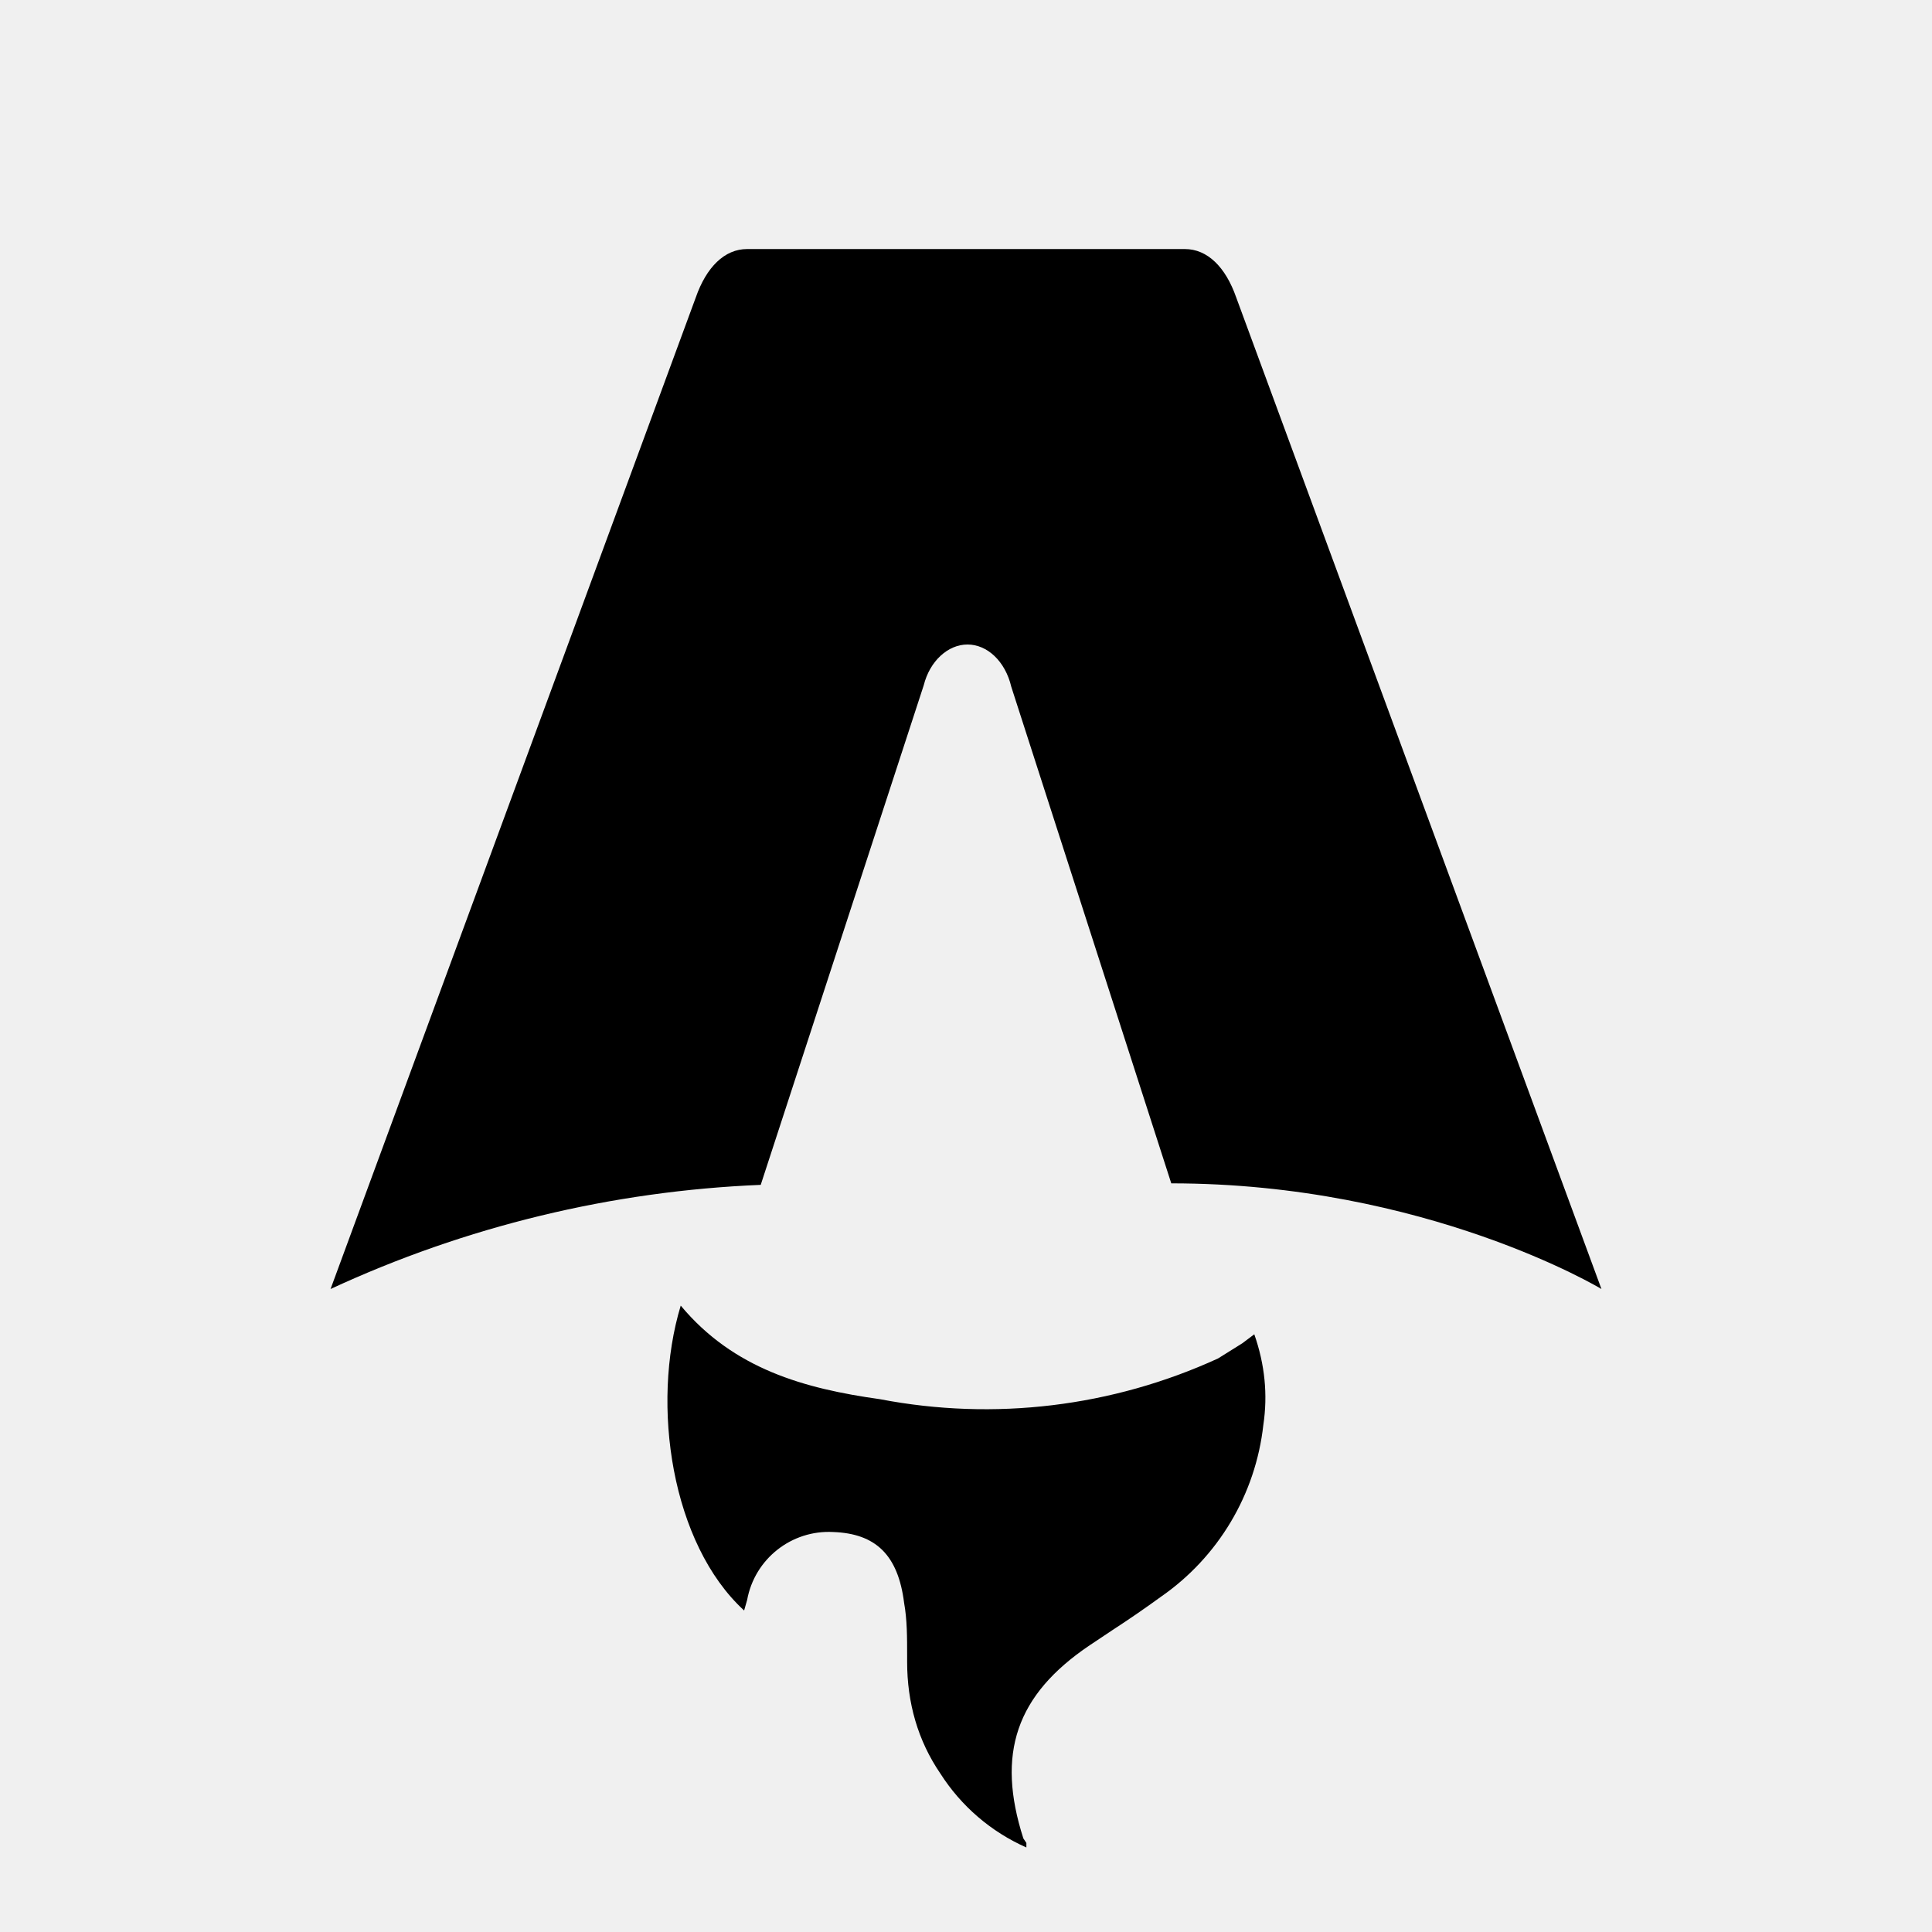
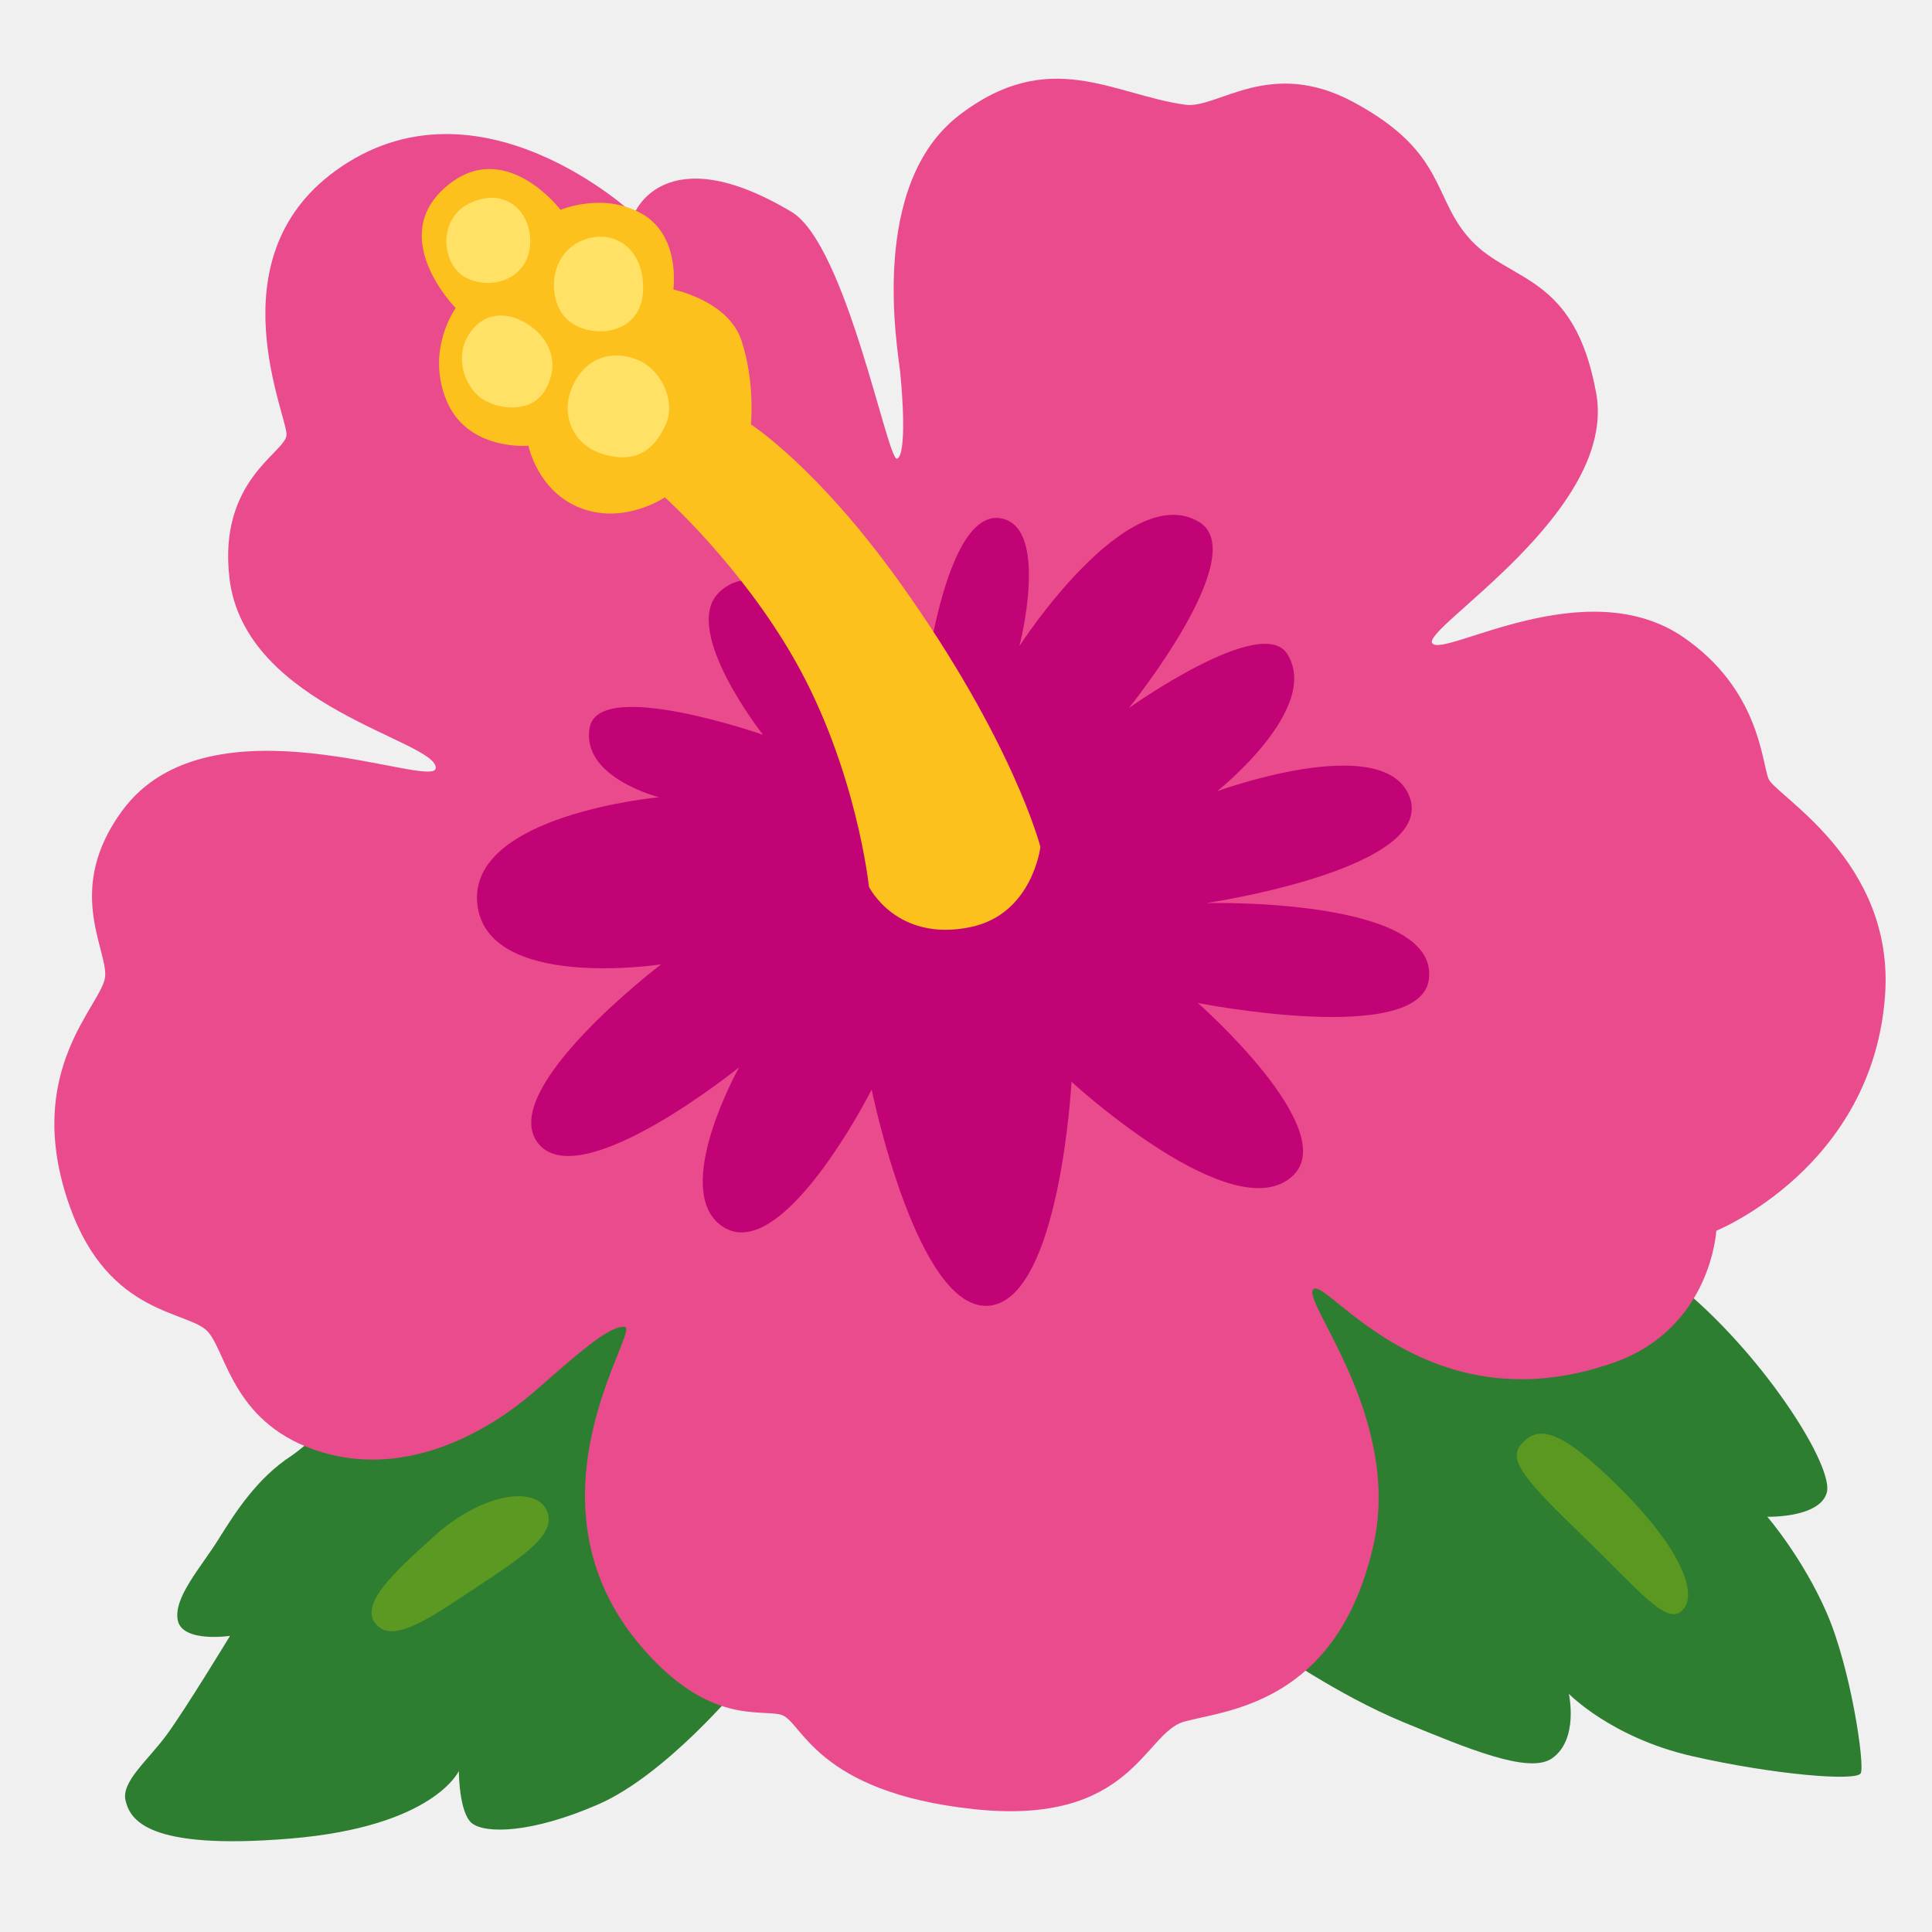
- <svg xmlns="http://www.w3.org/2000/svg" fill="none" viewBox="0 0 128 128">
-   <path d="M50.4 78.5a75.1 75.1 0 0 0-28.5 6.9l24.2-65.7c.7-2 1.9-3.2 3.4-3.2h29c1.5 0 2.7 1.2 3.4 3.2l24.2 65.7s-11.6-7-28.5-7L67 45.5c-.4-1.7-1.6-2.8-2.9-2.8-1.3 0-2.5 1.1-2.9 2.7L50.4 78.5Zm-1.1 28.2Zm-4.2-20.2c-2 6.6-.6 15.8 4.2 20.2a17.5 17.5 0 0 1 .2-.7 5.5 5.5 0 0 1 5.7-4.5c2.8.1 4.3 1.5 4.7 4.7.2 1.1.2 2.3.2 3.5v.4c0 2.7.7 5.2 2.2 7.4a13 13 0 0 0 5.7 4.9v-.3l-.2-.3c-1.8-5.6-.5-9.5 4.4-12.8l1.5-1a73 73 0 0 0 3.2-2.2 16 16 0 0 0 6.8-11.4c.3-2 .1-4-.6-6l-.8.6-1.6 1a37 37 0 0 1-22.4 2.7c-5-.7-9.7-2-13.2-6.2Z" />
-   <style>
-         path { fill: #000; }
-         @media (prefers-color-scheme: dark) {
-             path { fill: #FFF; }
-         }
-     </style>
+ <svg xmlns="http://www.w3.org/2000/svg" width="800px" height="800px" viewBox="0 0 128 128" aria-hidden="true" role="img" class="iconify iconify--noto" preserveAspectRatio="xMidYMid meet">
+   <path d="M49.02 111.67s-4.87 5.89-9.35 7.86c-4.48 1.96-7.54 1.96-8.41 1.26c-.86-.71-.86-3.46-.86-3.46s-1.65 3.69-11.16 4.48s-10.61-1.26-10.92-2.51c-.31-1.26 1.49-2.67 2.75-4.4c1.26-1.73 4.17-6.52 4.17-6.52s-3.14.47-3.46-1.02c-.31-1.49 1.49-3.46 2.67-5.34c1.18-1.89 2.59-4.09 4.87-5.58s22.11-20.01 22.11-20.01l11.7 7.55l-4.11 27.69z" fill="#2e7e31" />
+   <path d="M25.01 107.71c1.21 1.17 3.77-.71 6.83-2.73s5.19-3.5 4.32-5.03c-.87-1.53-4.37-.93-7.43 1.86c-2.64 2.39-5.09 4.59-3.72 5.9z" fill="#5b9922" />
+   <path d="M84.23 109.21s4.41 3.1 8.73 4.88c4.32 1.78 8.34 3.46 9.86 2.41c1.8-1.25 1.12-4.28 1.12-4.28s2.82 2.91 8.17 4.13s10.89 1.69 11.17 1.13c.28-.56-.66-6.95-2.25-10.61s-3.94-6.38-3.94-6.38s3.47.09 3.94-1.6s-3.92-8.72-9.33-13.32c-4.47-3.8-17.81-7.06-17.81-7.06l-13.24 5.07l3.58 25.63z" fill="#2e7e31" />
+   <path d="M100.78 95.69c-.93 1.06.37 2.48 4.1 6.09c3.73 3.6 5.53 5.96 6.58 4.91c1.06-1.06-.06-4.04-4.1-8.07s-5.45-4.21-6.58-2.93z" fill="#5a9821" />
+   <path d="M94.9 42.63c-.84-.93 12.29-8.72 10.85-16.59c-1.43-7.87-5.64-7.3-8.27-10.1s-1.57-5.81-7.8-9.17c-5.56-3-9.01.46-11.14.17c-4.78-.65-9.01-3.91-15 .7s-4.08 15.38-3.91 16.94c.17 1.56.44 5.53-.19 5.81c-.63.28-3.35-14.18-7.01-16.36C43.97 8.99 42 14.2 42 14.2s-10.36-9.72-19.78-2.88c-8.1 5.88-3.1 16.36-3.24 17.53s-4.53 2.99-3.78 9.44c1 8.58 13.73 10.76 13.67 12.59c-.05 1.53-14.99-5.07-20.78 2.84c-3.77 5.14-1.02 9.06-1.12 10.94c-.11 1.88-5.6 6.21-2.33 15.32c2.62 7.28 7.92 6.83 9.16 8.28s1.69 6.19 7.52 7.95c5.83 1.76 11.26-1.57 14.03-3.97s4.99-4.45 6.04-4.33c1.1.13-7.19 11.46 1.08 21.16c4.49 5.26 7.91 4.14 9.29 4.54s2.23 5.12 12.75 6.25s11.26-5.05 13.95-5.8c2.69-.75 10.06-1.11 12.5-11.54c2.03-8.63-4.85-16.4-3.93-17.12c.91-.72 7.56 9.21 19.88 4.88c6.46-2.27 6.8-8.74 6.8-8.74s10.37-4.19 11.18-15.6c.64-8.91-7.26-13.22-7.72-14.34s-.58-5.9-5.65-9.39c-6.46-4.41-15.79 1.35-16.62.42z" fill="#ea4b8d" />
+   <path d="M67.54 42.8s7.14-11.08 11.9-8.22c3.58 2.15-4.65 12.33-4.65 12.33s8.79-6.27 10.49-3.59c2.29 3.61-4.64 9.1-4.64 9.1s10.88-3.98 12.7.25c2.09 4.87-13.41 7.16-13.41 7.16s15.39-.39 14.74 5.03c-.54 4.51-15.31 1.59-15.31 1.59s9.53 8.37 6.3 11.44c-3.89 3.7-14.67-6.22-14.67-6.22s-.76 14.26-5.39 14.83c-4.81.59-7.85-14.31-7.85-14.31s-5.95 11.78-9.91 9.05c-3.44-2.38 1.13-10.53 1.13-10.53s-10.58 8.56-13.33 5.02c-2.75-3.54 8.16-11.84 8.16-11.84s-11.61 1.8-12.18-4.04c-.57-5.88 12.04-7.03 12.04-7.03s-5.21-1.32-4.59-4.63c.62-3.31 11.48.49 11.48.49s-5.39-6.84-2.97-9.37c3.89-4.08 13.53 7.1 13.53 7.1s1.35-12.97 5.3-12.05c3.13.72 1.13 8.44 1.13 8.44z" fill="#c10375" />
+   <path d="M49.75 28.12s4.38 2.8 9.85 10.45c7.56 10.58 9.33 17.54 9.33 17.54s-.52 4.45-4.62 5.31c-4.92 1.03-6.74-2.67-6.74-2.67s-.81-7.8-4.93-15.05c-3.54-6.22-8.59-10.75-8.59-10.75s-2.68 1.82-5.56.72s-3.48-4.14-3.48-4.14s-4.04.37-5.43-3s.61-6.12.61-6.12s-4.9-4.96-.23-8.36c3.71-2.69 7.18 1.85 7.18 1.85s2.86-1.21 5.42.28s2.05 5 2.05 5s3.64.74 4.51 3.37c.92 2.77.63 5.57.63 5.57z" fill="#fdc11e" />
+   <path d="M38.28 24.96c-1.32 1.95-.65 4.44 1.71 5.14s3.53-.57 4.15-2.06s-.33-3.4-1.62-4.07s-3.12-.67-4.24.99z" fill="#fee165" />
+   <path d="M35.13 21.59c-1.45-1.02-3.11-.98-4.1.62c-.99 1.6-.12 3.64 1.05 4.3c1.17.67 3.11.79 3.97-.56c1.06-1.67.49-3.37-.92-4.36z" fill="#fee165" />
+   <path d="M31.19 13.43c-2.23 1-1.96 4.08-.35 4.95s4.07.2 4.28-2.12c.17-2-1.44-3.94-3.93-2.83z" fill="#fee165" />
+   <path d="M38.32 16.05c-1.92 1-2.01 3.65-.92 4.93c1.33 1.55 5.04 1.42 5.2-1.65s-2.23-4.34-4.28-3.28z" fill="#fee165" />
</svg>
